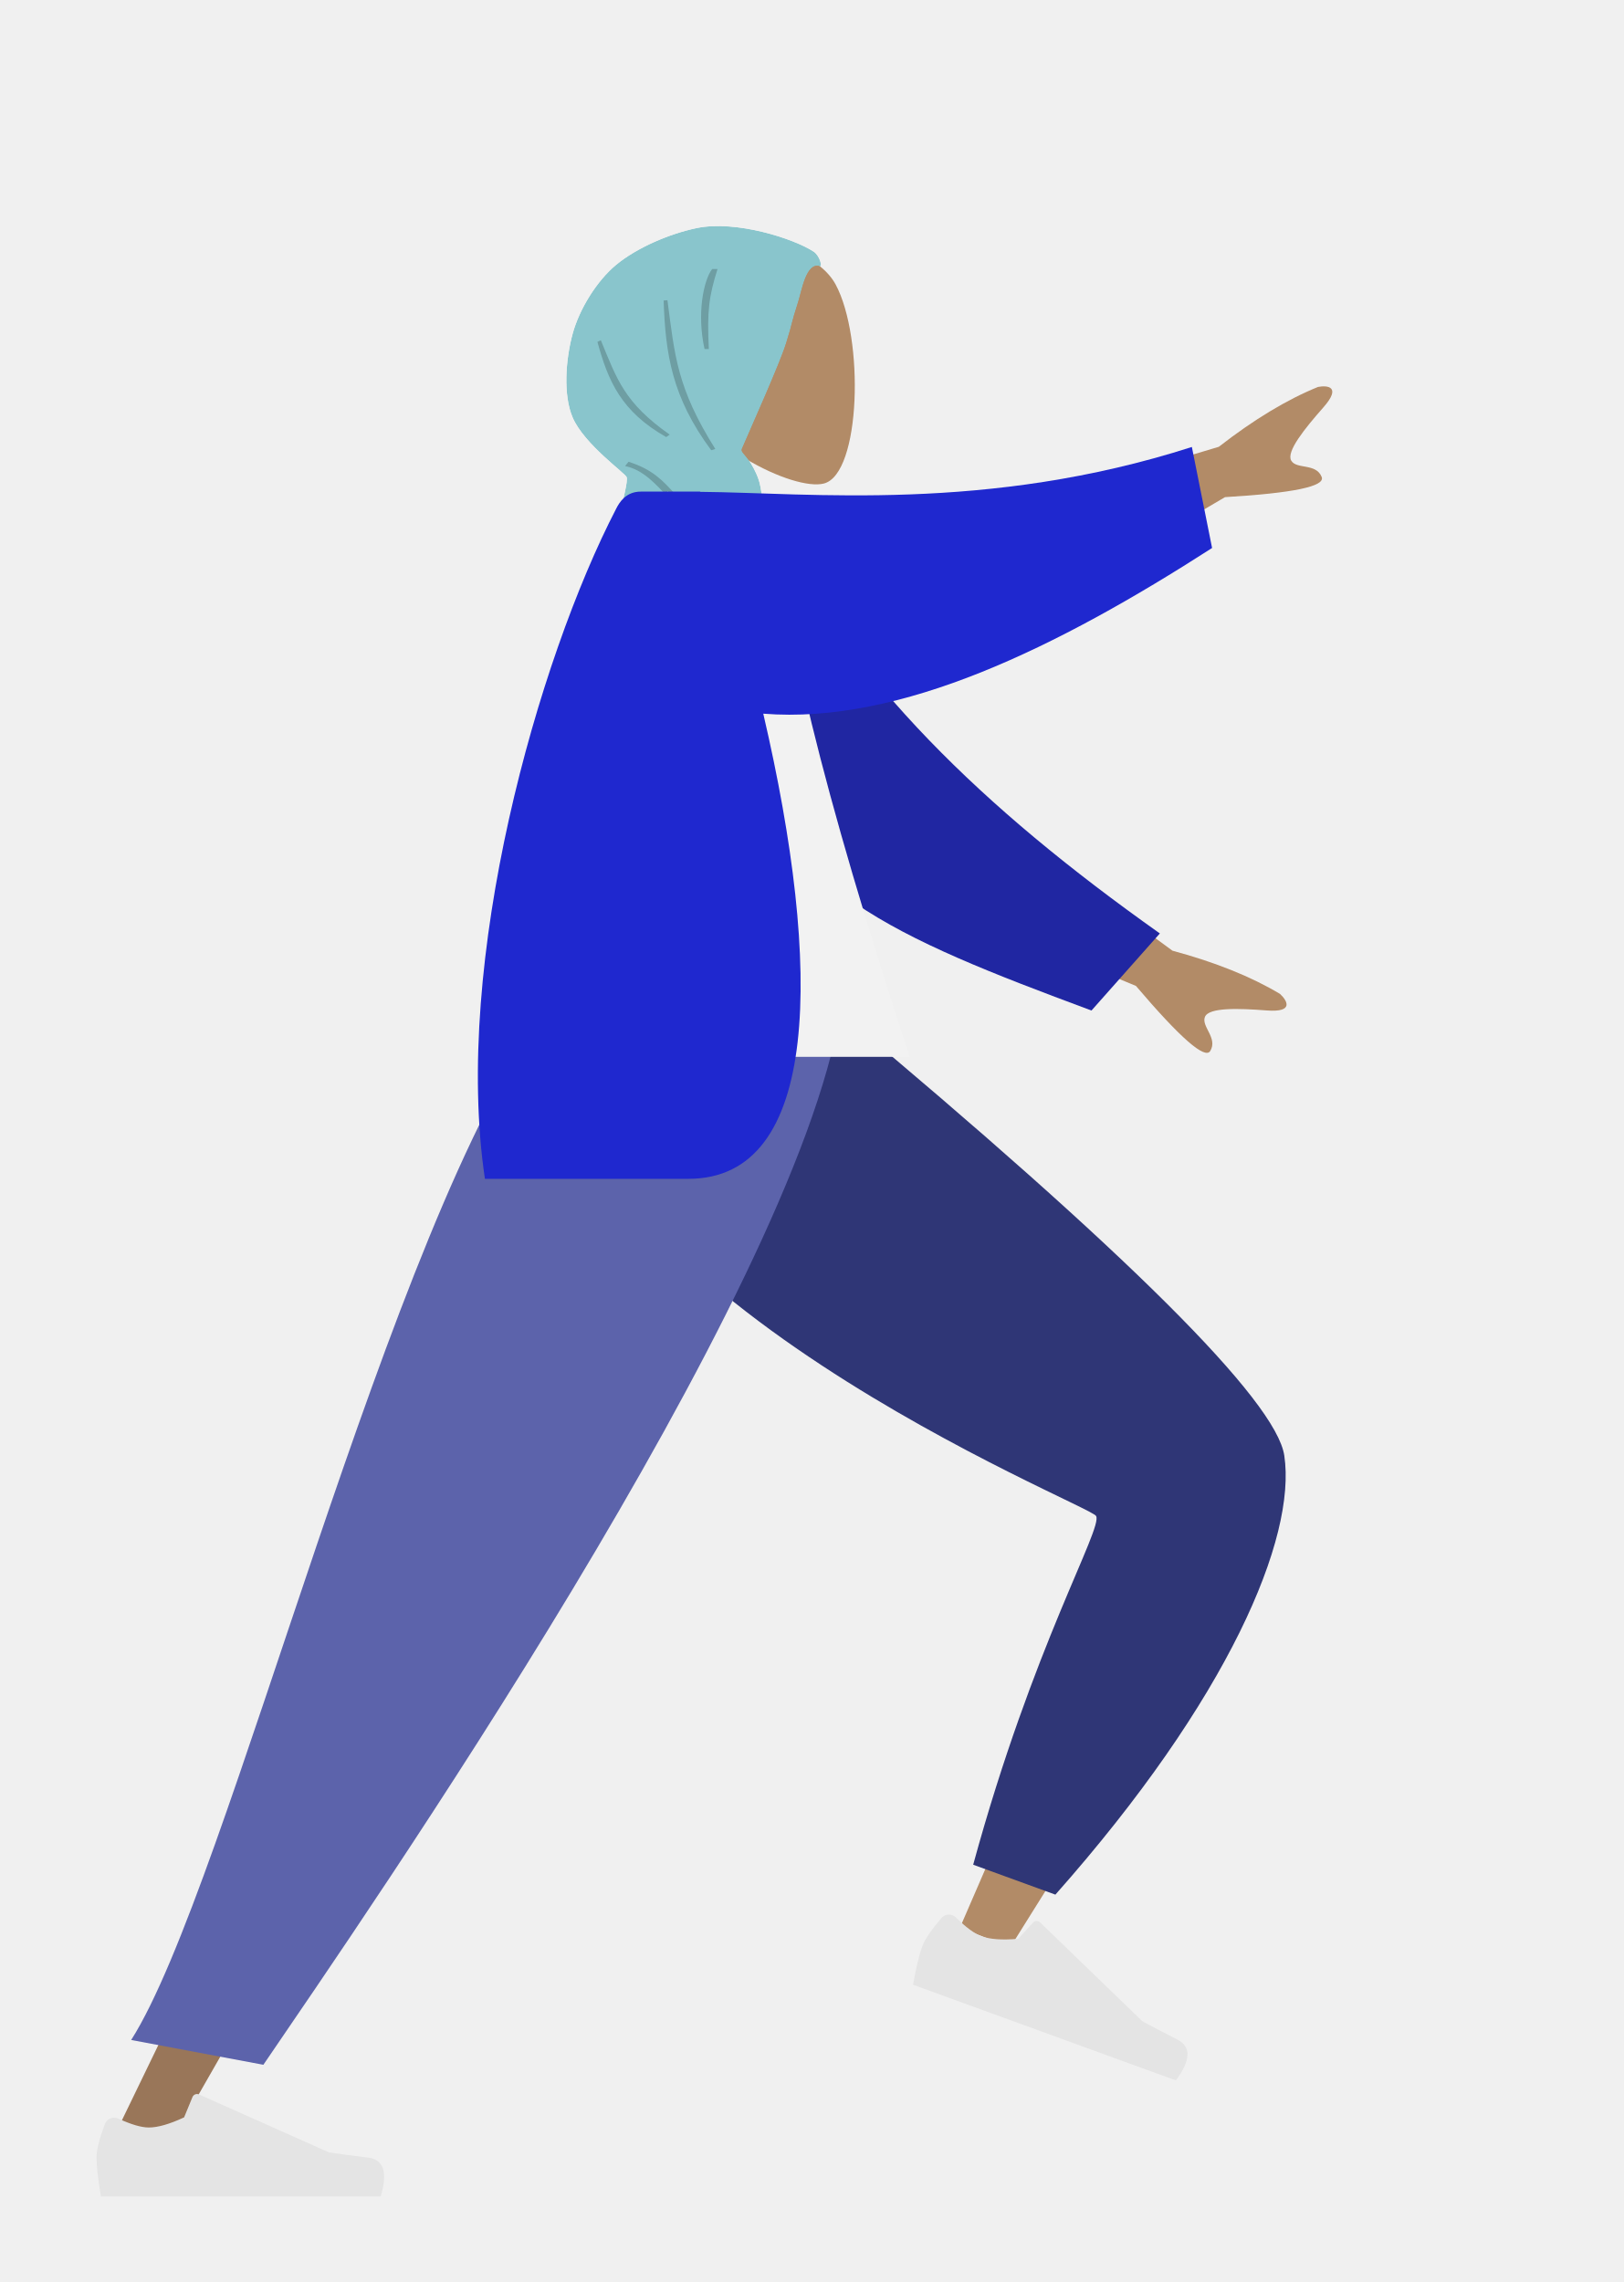
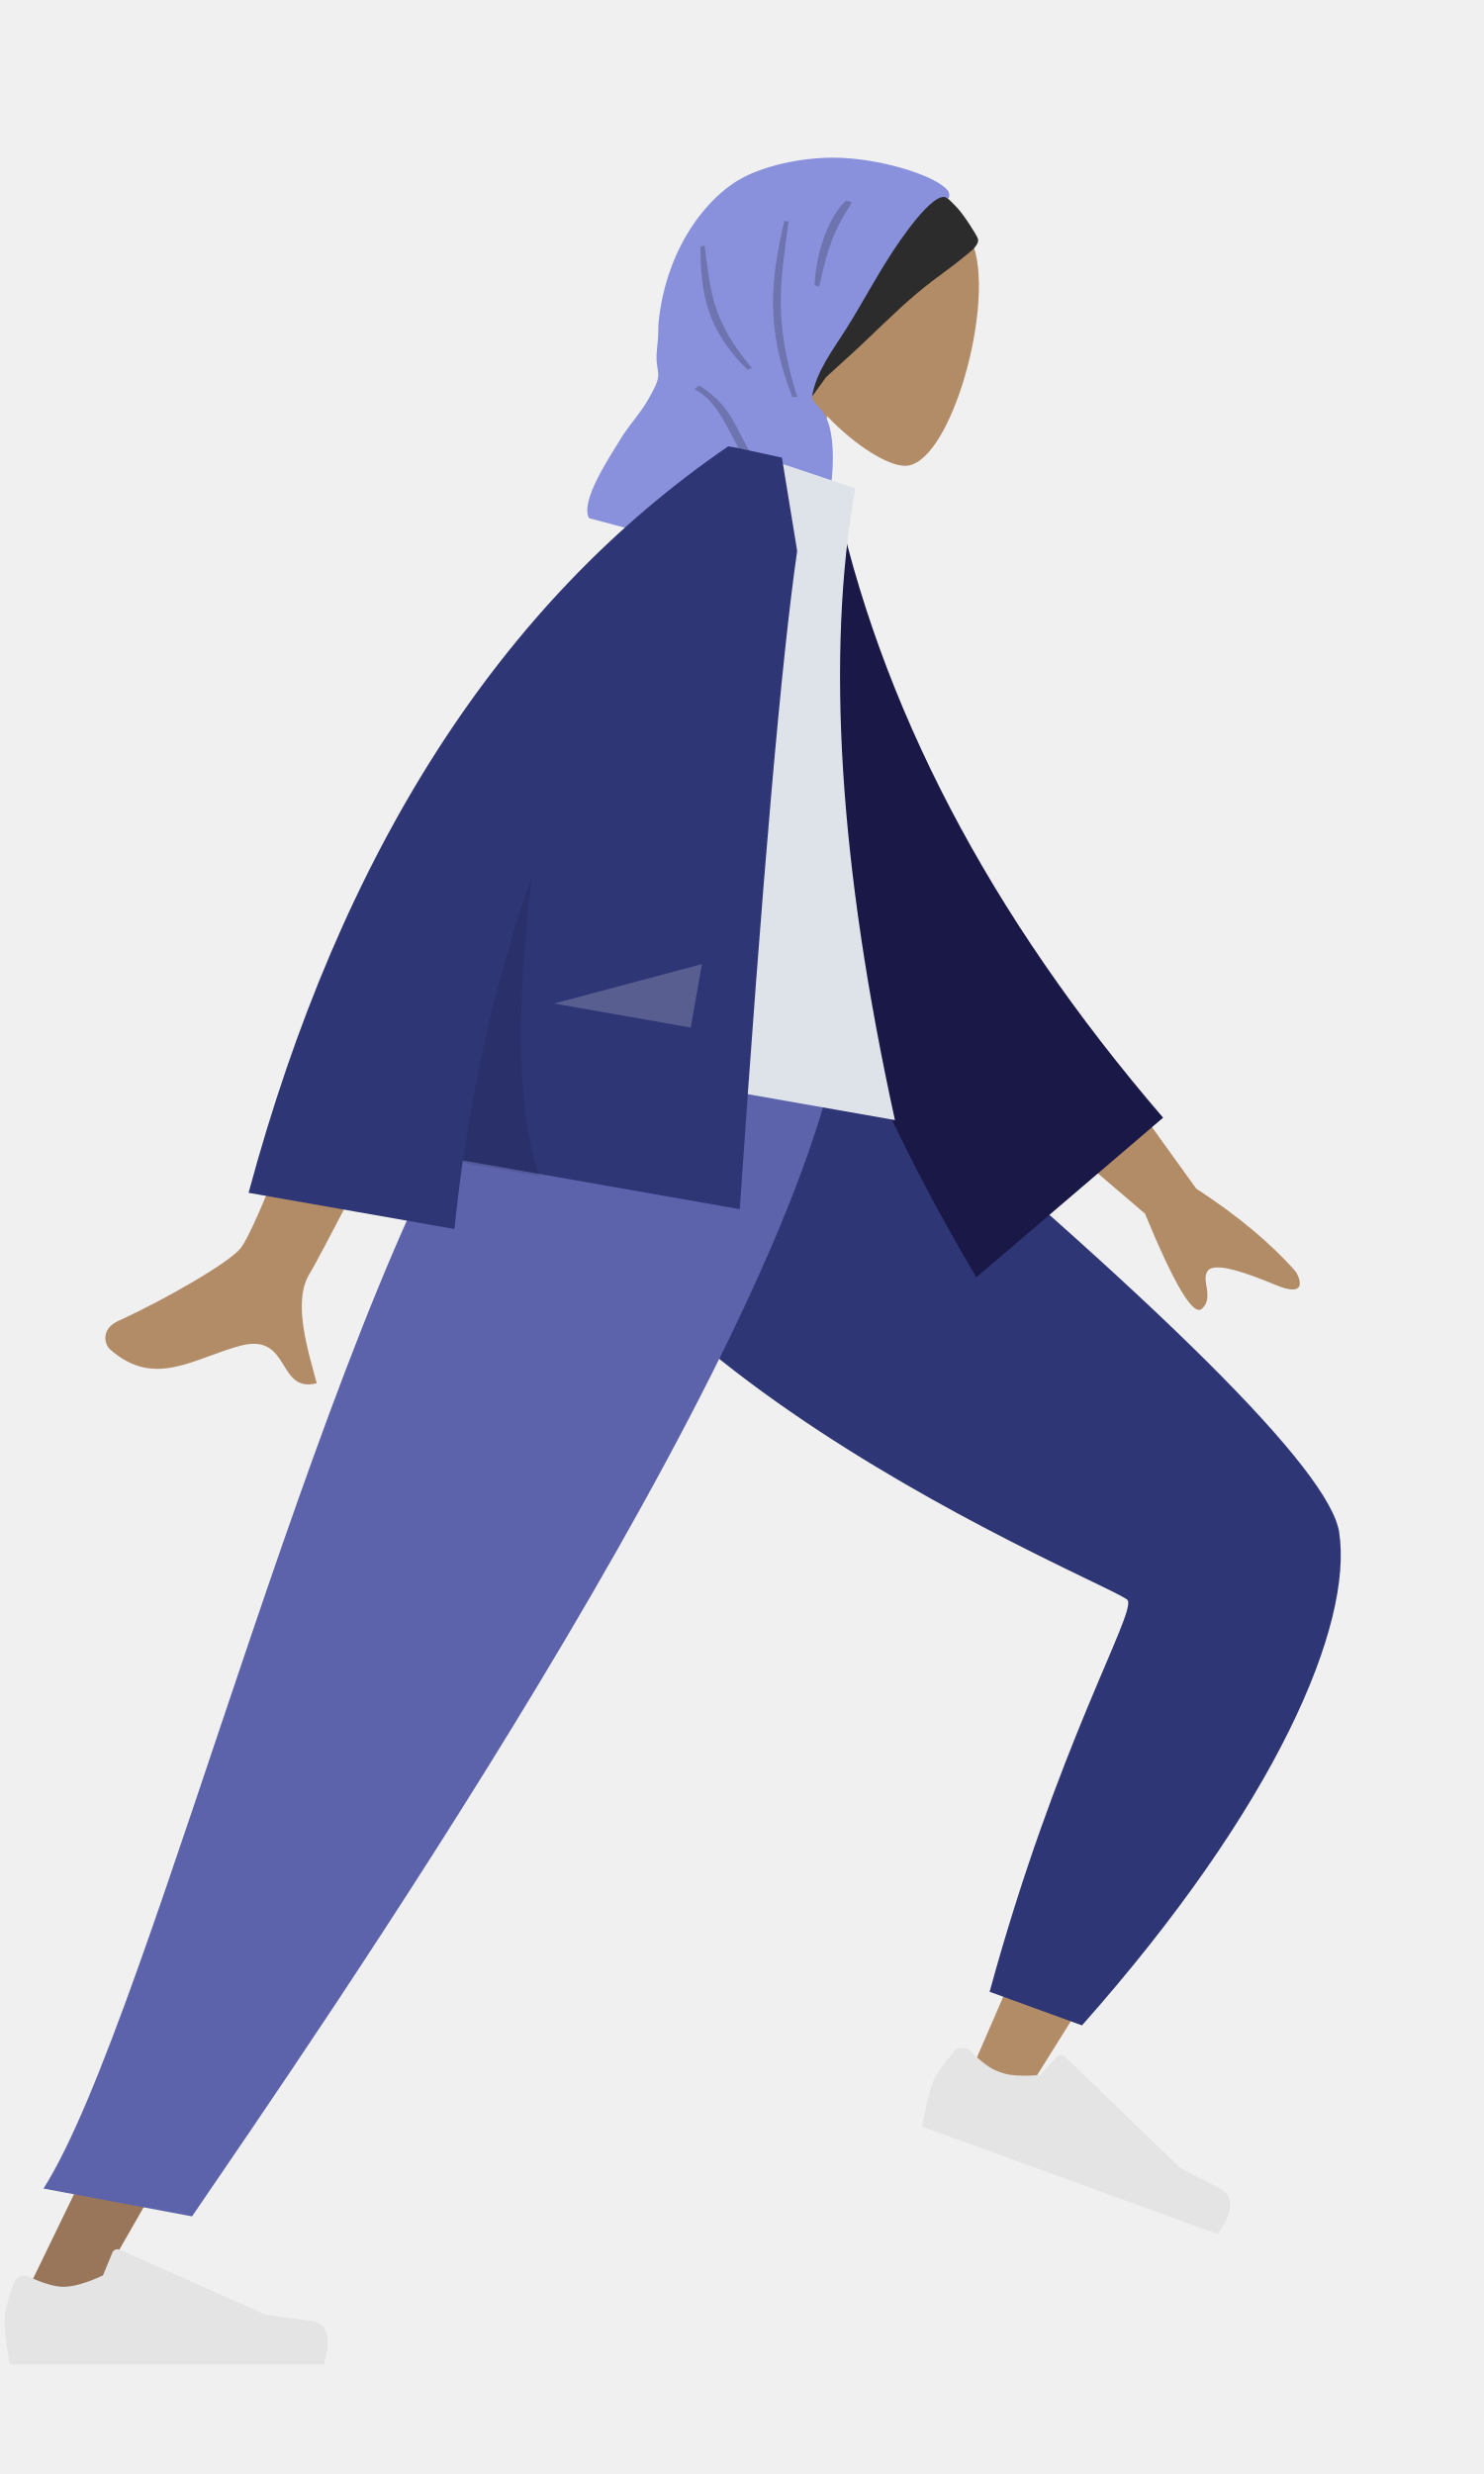
- <svg xmlns="http://www.w3.org/2000/svg" width="249" height="350" viewBox="0 0 249 350" fill="none">
-   <path fill-rule="evenodd" clip-rule="evenodd" d="M105.438 62.927C101.934 58.814 99.562 53.773 99.959 48.125C101.101 31.851 123.754 35.431 128.161 43.645C132.568 51.858 132.044 72.693 126.349 74.161C124.078 74.746 119.239 73.312 114.315 70.344L117.406 92.211H99.155L105.438 62.927Z" fill="#B28B67" />
-   <mask id="mask0" mask-type="alpha" maskUnits="userSpaceOnUse" x="86" y="34" width="44" height="81">
-     <path d="M125.744 40.838C126.151 40.974 125.744 39.225 124.772 38.586C121.791 36.624 112.915 33.721 106.846 34.981C102.78 35.825 97.71 37.943 94.462 40.644C91.535 43.078 88.871 47.37 87.835 51.141C86.746 55.1 86.335 60.609 87.835 64.064C89.621 68.178 95.946 72.611 96.113 73.2C96.304 73.872 95.557 76.497 95.01 79.263C94.462 82.029 94.712 89.072 95.01 90.221C95.486 92.056 98.041 92.959 99.155 93.092C105.315 93.826 109.78 101.473 111.639 103.429C119.91 111.734 125.683 115.346 128.958 114.264C129.819 113.98 128.528 103.66 127.666 99.237C126.804 94.815 118.353 86.922 117.811 84.321C117.492 82.788 117.439 80.121 117.406 80C116.609 74.504 116.746 74.058 115.583 71.819C114.421 69.579 113.519 69.448 113.799 68.796C115.164 65.608 119.555 55.857 120.551 52.668C121.739 48.868 121.178 50.116 122.402 46.328C122.944 44.651 123.634 40.129 125.744 40.838Z" fill="white" />
-   </mask>
-   <g mask="url(#mask0)">
-     <path d="M125.744 40.838C126.151 40.974 125.744 39.225 124.772 38.586C121.791 36.624 112.915 33.721 106.846 34.981C102.78 35.825 97.71 37.943 94.462 40.644C91.535 43.078 88.871 47.37 87.835 51.141C86.746 55.1 86.335 60.609 87.835 64.064C89.621 68.178 95.946 72.611 96.113 73.2C96.304 73.872 95.557 76.497 95.01 79.263C94.462 82.029 94.712 89.072 95.01 90.221C95.486 92.056 98.041 92.959 99.155 93.092C105.315 93.826 109.78 101.473 111.639 103.429C119.91 111.734 125.683 115.346 128.958 114.264C129.819 113.98 128.528 103.66 127.666 99.237C126.804 94.815 118.353 86.922 117.811 84.321C117.492 82.788 117.439 80.121 117.406 80C116.609 74.504 116.746 74.058 115.583 71.819C114.421 69.579 113.519 69.448 113.799 68.796C115.164 65.608 119.555 55.857 120.551 52.668C121.739 48.868 121.178 50.116 122.402 46.328C122.944 44.651 123.634 40.129 125.744 40.838Z" fill="#89C5CC" />
-     <path fill-rule="evenodd" clip-rule="evenodd" d="M110.042 41.261C108.708 45.494 108.421 47.753 108.708 53.537H108.053C106.831 48.079 107.919 42.941 109.219 41.261H110.042ZM92.145 52.185C94.631 58.217 95.765 61.779 102.707 66.66L102.17 67.035C95.279 63.13 93.272 58.471 91.623 52.436L92.145 52.185ZM102.359 46.046C103.488 54.608 103.818 59.498 109.7 68.864L109.074 69.055C103.021 60.901 102.061 54.245 101.775 46.093L102.359 46.046ZM95.862 71.479L96.397 70.828C103.703 73.116 102.889 77.841 112.091 82.625L111.322 83.091C103.265 79.766 101.381 72.634 95.862 71.479Z" fill="black" fill-opacity="0.2" />
-   </g>
-   <path fill-rule="evenodd" clip-rule="evenodd" d="M84.493 155.14C85.864 173.854 174.197 228.951 174.712 230.497C174.941 231.184 165.777 252.903 147.218 295.654L154.939 298.654C183.405 253.378 196.907 228.328 195.445 223.504C193.352 216.597 170.507 193.875 126.909 155.339L84.493 155.14Z" fill="#B28B67" />
-   <path fill-rule="evenodd" clip-rule="evenodd" d="M149.25 285.999L161.856 290.588C188.44 260.594 198.86 235.847 196.96 223.237C195.693 214.831 172.926 192.147 128.66 155.186L83.589 155.186C85.127 198.525 167 230.662 168.095 232.509C169.19 234.356 158.413 252.444 149.25 285.999Z" fill="#2F3676" />
-   <path fill-rule="evenodd" clip-rule="evenodd" d="M144.377 294.179C142.8 296.023 141.82 297.474 141.434 298.533C140.965 299.822 140.495 301.781 140.025 304.409C141.52 304.953 154.954 309.843 180.329 319.078C182.636 315.997 182.712 313.908 180.556 312.81C178.4 311.713 176.616 310.781 175.204 310.016L159.511 294.846C159.209 294.554 158.728 294.563 158.436 294.865C158.431 294.87 158.426 294.875 158.421 294.88L156.154 297.363C153.71 297.577 151.835 297.447 150.529 296.971C149.468 296.585 148.159 295.623 146.601 294.086L146.601 294.086C146.003 293.495 145.04 293.502 144.45 294.1C144.425 294.125 144.4 294.152 144.377 294.179Z" fill="#E4E4E4" />
-   <path fill-rule="evenodd" clip-rule="evenodd" d="M94.649 155.14L55.3 249.608L16.625 329.472H25.749L125.58 155.14H94.649Z" fill="#997659" />
-   <path fill-rule="evenodd" clip-rule="evenodd" d="M16.079 325.785C15.228 328.056 14.803 329.756 14.803 330.883C14.803 332.254 15.031 334.255 15.488 336.886C17.079 336.886 31.376 336.886 58.379 336.886C59.493 333.202 58.85 331.212 56.448 330.919C54.047 330.625 52.052 330.359 50.464 330.123L30.529 321.236C30.145 321.065 29.695 321.237 29.524 321.62C29.522 321.627 29.519 321.634 29.516 321.64L28.235 324.749C26.012 325.786 24.205 326.304 22.815 326.304C21.686 326.304 20.127 325.848 18.137 324.936L18.137 324.936C17.373 324.586 16.471 324.922 16.121 325.685C16.105 325.718 16.092 325.751 16.079 325.785Z" fill="#E4E4E4" />
-   <path fill-rule="evenodd" clip-rule="evenodd" d="M20.117 312.881L40.392 316.684C56.069 293.636 121.676 199.133 128.869 155.14H83.733C59.711 186.943 35.06 289.452 20.117 312.881Z" fill="#5C63AB" />
-   <path fill-rule="evenodd" clip-rule="evenodd" d="M158.098 77.179L186.922 68.526C192.299 64.341 197.371 61.28 202.137 59.345C203.523 59.084 205.819 59.236 202.951 62.489C200.083 65.742 197.212 69.293 198.031 70.657C198.85 72.022 201.833 70.993 202.697 73.154C203.273 74.595 198.33 75.627 187.868 76.249L165.457 89.439L158.098 77.179ZM155.551 127.998L179.808 145.81C186.387 147.585 191.883 149.794 196.297 152.436C197.34 153.386 198.6 155.31 194.276 154.978C189.952 154.645 185.388 154.49 184.792 155.965C184.195 157.44 186.812 159.204 185.606 161.194C184.802 162.52 181.003 159.194 174.209 151.214L150.189 141.253L155.551 127.998Z" fill="#B28B67" />
-   <path fill-rule="evenodd" clip-rule="evenodd" d="M117.874 80.028C131.083 104.658 150.185 123.539 177.877 143.167L167.391 154.989C136.472 143.499 120.154 136.566 112.14 113.296C110.129 107.455 108.723 88.837 107.517 79.041L117.874 80.028Z" fill="#2026A2" />
-   <path fill-rule="evenodd" clip-rule="evenodd" d="M80.946 162.09H139.5C126.237 121.638 119.461 93.875 119.174 78.799C119.159 78.031 117.74 76.677 117.112 76.854C112.519 78.151 107.605 77.666 102.369 75.399C88.488 97.724 83.687 125.212 80.946 162.09Z" fill="#F2F2F2" />
-   <path fill-rule="evenodd" clip-rule="evenodd" d="M107.366 75.435C124.15 75.573 151.382 78.638 182.787 68.555L185.888 84.048C162.152 99.314 138.117 111.139 117.057 109.46C126.202 148.688 125.78 180.801 105.59 180.801C95.948 180.801 85.541 180.801 74.369 180.801C69.41 147.477 82.443 101.272 94.525 77.967C94.986 77.077 95.968 75.399 98.282 75.399C100.298 75.399 103.322 75.399 107.354 75.399C107.358 75.411 107.362 75.423 107.366 75.435Z" fill="#1F28CF" />
+ <svg xmlns="http://www.w3.org/2000/svg" width="150" height="250" viewBox="0 0 197 300" fill="none">
+   <path fill-rule="evenodd" clip-rule="evenodd" d="M103.322 31.861C101.068 27.121 100.112 21.795 101.907 16.593C107.081 1.606 127.451 10.654 129.519 19.469C131.587 28.285 125.845 47.707 120.127 47.655C117.846 47.634 113.665 45.073 109.788 41.051L107.18 62.35L90.042 57.768L103.322 31.861Z" fill="#B28B67" />
+   <path fill-rule="evenodd" clip-rule="evenodd" d="M127.02 13.357C126.691 13.018 126.002 12.304 125.634 12.014C125.547 11.945 124.99 11.269 124.969 11.27C124.4 11.306 122.714 11.552 122.434 12.079C122.402 12.116 122.372 12.151 122.343 12.181C122.025 12.512 121.721 12.859 121.425 13.212C120.776 13.988 120.172 14.819 119.586 15.647C118.445 17.26 117.38 18.938 116.36 20.632C115.321 22.357 114.357 24.125 113.343 25.864C111.884 28.367 110.237 30.749 108.783 33.252C107.855 34.851 107.128 36.525 106.774 38.33C106.769 38.352 106.765 38.373 106.761 38.395C106.759 38.404 106.758 38.414 106.756 38.423C106.704 38.701 106.66 38.982 106.626 39.267C106.598 39.51 106.569 39.755 106.543 40C107.566 38.85 108.467 37.523 109.38 36.279C109.469 36.157 109.556 36.034 109.642 35.909C109.892 35.674 110.144 35.442 110.399 35.212C112.002 33.758 113.608 32.312 115.173 30.814C117.988 28.119 120.804 25.352 123.91 23.017C124.828 22.328 125.758 21.656 126.668 20.957C127.187 20.56 127.697 20.151 128.198 19.73C128.556 19.429 130.027 18.439 129.828 17.555C129.726 17.102 127.875 14.237 127.02 13.357Z" fill="#2C2C2C" />
+   <path fill-rule="evenodd" clip-rule="evenodd" d="M125.738 12.104C126.085 12.335 126.112 11.491 125.818 11.113C124.452 9.36 118.029 7.139 112.012 6.798C107.982 6.569 103.012 7.354 99.282 9.073C95.919 10.623 93.045 13.78 91.122 17.059C89.102 20.502 87.907 24.334 87.453 28.297C87.353 29.168 87.408 30.037 87.338 30.897C87.258 31.864 87.106 32.776 87.166 33.754C87.203 34.352 87.371 34.975 87.379 35.569C87.389 36.248 87.124 36.802 86.82 37.409C86.327 38.397 85.782 39.37 85.139 40.268C84.172 41.617 83.111 42.838 82.264 44.279C81.137 46.197 76.94 52.295 78.192 54.598L111.411 63.48C111.187 60.976 109.397 57.62 109.544 55.043C109.631 53.525 110.332 50.346 110.331 50.224C110.967 44.866 110.167 42.013 109.492 40.874C108.816 39.735 107.671 39.135 107.816 38.342C108.417 35.066 110.518 32.335 112.257 29.592C114.33 26.323 116.129 22.887 118.233 19.639C119.165 18.201 123.934 10.909 125.738 12.104Z" fill="#8991DC" />
+   <path fill-rule="evenodd" clip-rule="evenodd" d="M113.097 12.679C110.778 16.317 109.939 18.365 108.751 23.865L108.137 23.7C108.364 18.271 110.68 13.723 112.325 12.473L113.097 12.679ZM93.54 18.438C94.355 24.723 94.521 28.35 99.809 34.674L99.211 34.892C93.725 29.496 93.015 24.62 92.986 18.542L93.54 18.438ZM104.678 15.241C103.58 23.56 102.657 28.232 105.82 38.498L105.184 38.521C101.555 29.348 102.331 22.861 104.117 15.139L104.678 15.241ZM92.168 37.478L92.835 37.002C99.118 40.984 97.163 45.213 104.598 52.014L103.758 52.258C97.031 47.114 97.059 39.948 92.168 37.478Z" fill="black" fill-opacity="0.2" />
+   <path fill-rule="evenodd" clip-rule="evenodd" d="M68.388 123.05C69.721 141.23 155.637 194.753 156.138 196.254C156.361 196.922 147.447 218.02 129.396 259.549L136.906 262.464C164.593 218.482 177.726 194.147 176.304 189.461C174.268 182.751 152.047 160.679 109.643 123.243L68.388 123.05Z" fill="#B28B67" />
+   <path fill-rule="evenodd" clip-rule="evenodd" d="M131.372 250.17L143.634 254.628C169.49 225.491 179.625 201.451 177.777 189.202C176.545 181.036 154.401 159 111.346 123.095L67.508 123.095C69.004 165.196 148.637 196.415 149.702 198.209C150.767 200.003 140.285 217.574 131.372 250.17Z" fill="#2F3676" />
+   <path fill-rule="evenodd" clip-rule="evenodd" d="M126.636 258.119C125.102 259.911 124.148 261.322 123.772 262.351C123.316 263.604 122.858 265.507 122.4 268.062C123.854 268.59 136.919 273.338 161.596 282.305C163.842 279.31 163.916 277.28 161.819 276.214C159.723 275.148 157.988 274.243 156.615 273.5L141.356 258.763C141.062 258.479 140.594 258.487 140.31 258.781C140.305 258.786 140.3 258.791 140.296 258.796L138.09 261.209C135.713 261.418 133.889 261.292 132.619 260.831C131.587 260.456 130.314 259.521 128.799 258.027L128.799 258.027C128.218 257.454 127.281 257.461 126.707 258.042C126.682 258.067 126.659 258.093 126.636 258.119Z" fill="#E4E4E4" />
+   <path fill-rule="evenodd" clip-rule="evenodd" d="M78.266 123.05L39.993 214.819L2.376 292.401H11.251L108.35 123.05H78.266Z" fill="#997659" />
+   <path fill-rule="evenodd" clip-rule="evenodd" d="M1.845 288.82C1.018 291.026 0.604 292.677 0.604 293.772C0.604 295.104 0.826 297.048 1.271 299.604C2.818 299.604 16.724 299.604 42.988 299.604C44.072 296.024 43.446 294.092 41.11 293.806C38.775 293.521 36.834 293.263 35.289 293.033L15.9 284.4C15.527 284.234 15.089 284.401 14.923 284.774C14.92 284.78 14.918 284.787 14.915 284.793L13.669 287.813C11.506 288.82 9.749 289.324 8.398 289.324C7.299 289.324 5.782 288.881 3.847 287.995L3.847 287.995C3.104 287.655 2.226 287.981 1.886 288.722C1.871 288.754 1.858 288.787 1.845 288.82Z" fill="#E4E4E4" />
+   <path fill-rule="evenodd" clip-rule="evenodd" d="M5.773 276.284L25.494 279.978C40.741 257.589 104.553 165.786 111.55 123.05H67.648C44.283 153.944 20.307 253.525 5.773 276.284Z" fill="#5C63AB" />
+   <path fill-rule="evenodd" clip-rule="evenodd" d="M141.715 119.836L158.794 143.578C164.346 147.193 168.765 150.884 172.053 154.651C172.732 155.842 173.319 157.998 169.419 156.393C165.52 154.788 161.346 153.275 160.35 154.459C159.355 155.643 161.245 158.059 159.531 159.536C158.388 160.521 155.875 156.306 151.991 146.892L132.769 130.478L141.715 119.836ZM49.636 106.557L64.845 109.295C50.092 137.954 42.177 153.146 41.1 154.869C38.677 158.745 41.121 165.729 42.042 169.412C36.683 170.759 38.665 162.628 31.884 164.438C25.695 166.09 20.493 170.142 14.605 164.905C13.881 164.261 13.324 162.218 15.736 161.123C21.743 158.395 30.601 153.328 32.018 151.396C33.951 148.762 39.823 133.816 49.636 106.557Z" fill="#B28B67" />
+   <path fill-rule="evenodd" clip-rule="evenodd" d="M104.159 50.386L110.647 50.414C116.708 79.381 131.293 107.298 154.401 134.165L129.608 155.352C108.159 119.112 97.249 83.696 104.159 50.386Z" fill="#191847" />
+   <path fill-rule="evenodd" clip-rule="evenodd" d="M62.731 124.616L118.804 134.483C111.39 100.638 109.631 72.686 113.528 50.627L97.059 45.133C79.992 64.154 71.591 89.793 62.731 124.616Z" fill="#DDE3E9" />
+   <path fill-rule="evenodd" clip-rule="evenodd" d="M96.695 45.077C96.698 45.073 96.701 45.069 96.704 45.066L97.808 45.26C99.121 45.538 101.118 45.974 103.801 46.568L105.826 58.957C103.744 73.261 101.203 102.379 98.201 146.31L61.445 139.843C61.016 142.838 60.643 145.871 60.329 148.944L32.999 144.135C45.229 98.772 66.457 65.748 96.683 45.062L96.695 45.077L96.695 45.077Z" fill="#2F3676" />
+   <path fill-rule="evenodd" clip-rule="evenodd" d="M70.61 102.163C68.376 120.91 68.734 134.167 71.683 141.935L61.41 140.127C63.319 126.692 66.386 114.038 70.61 102.163L70.61 102.163Z" fill="black" fill-opacity="0.1" />
+   <path fill-rule="evenodd" clip-rule="evenodd" d="M73.566 119.015L93.181 113.785L91.693 122.205L73.566 119.015Z" fill="white" fill-opacity="0.2" />
</svg>
